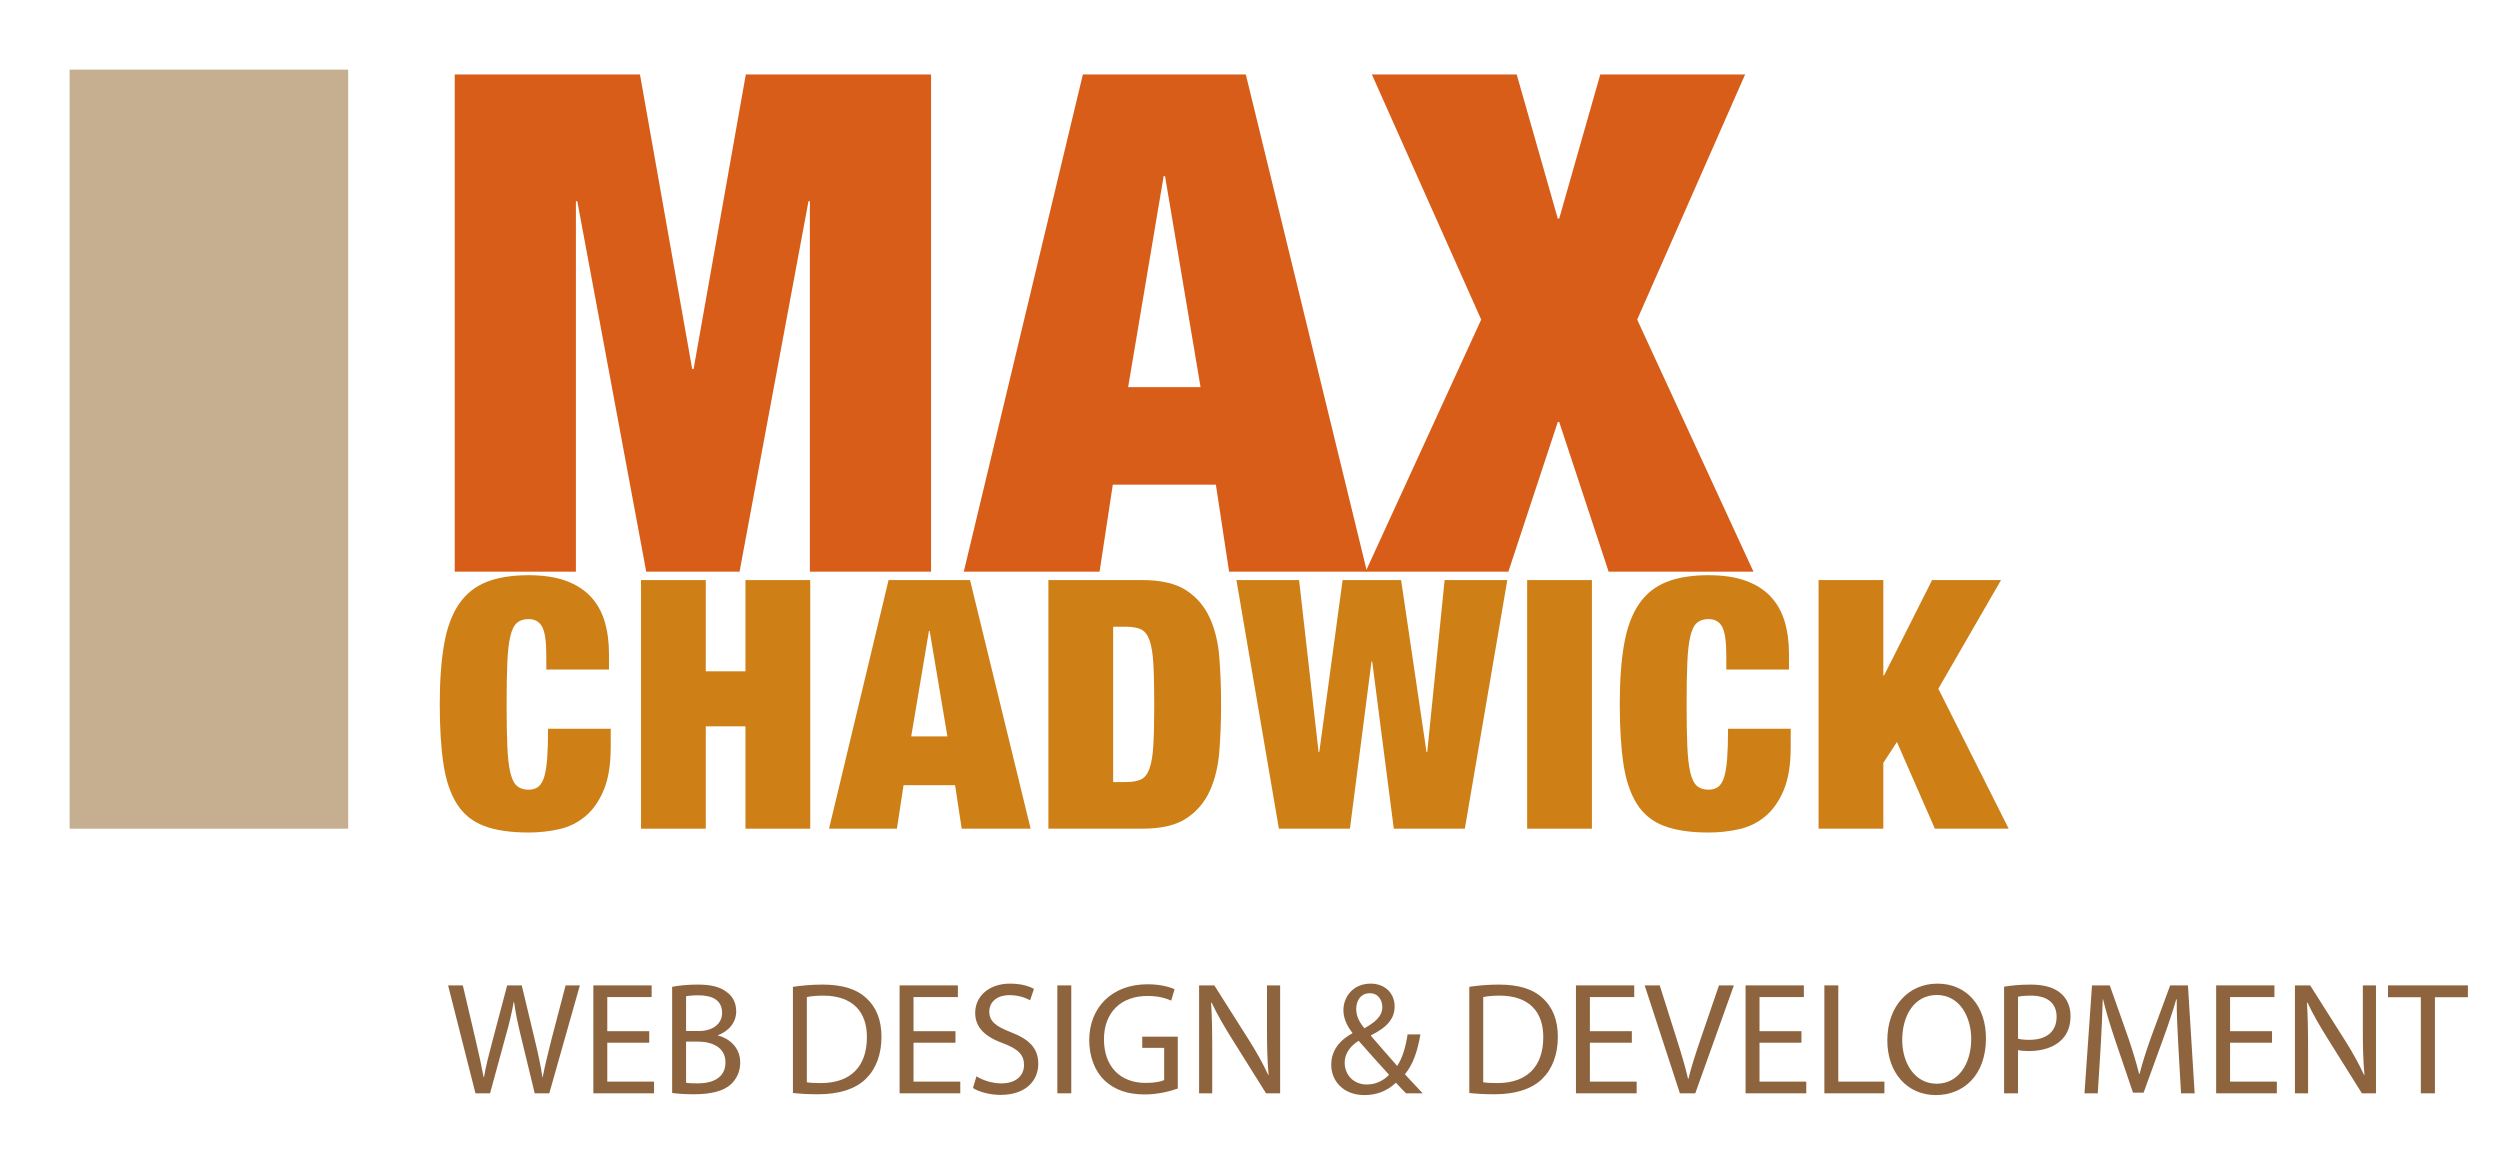
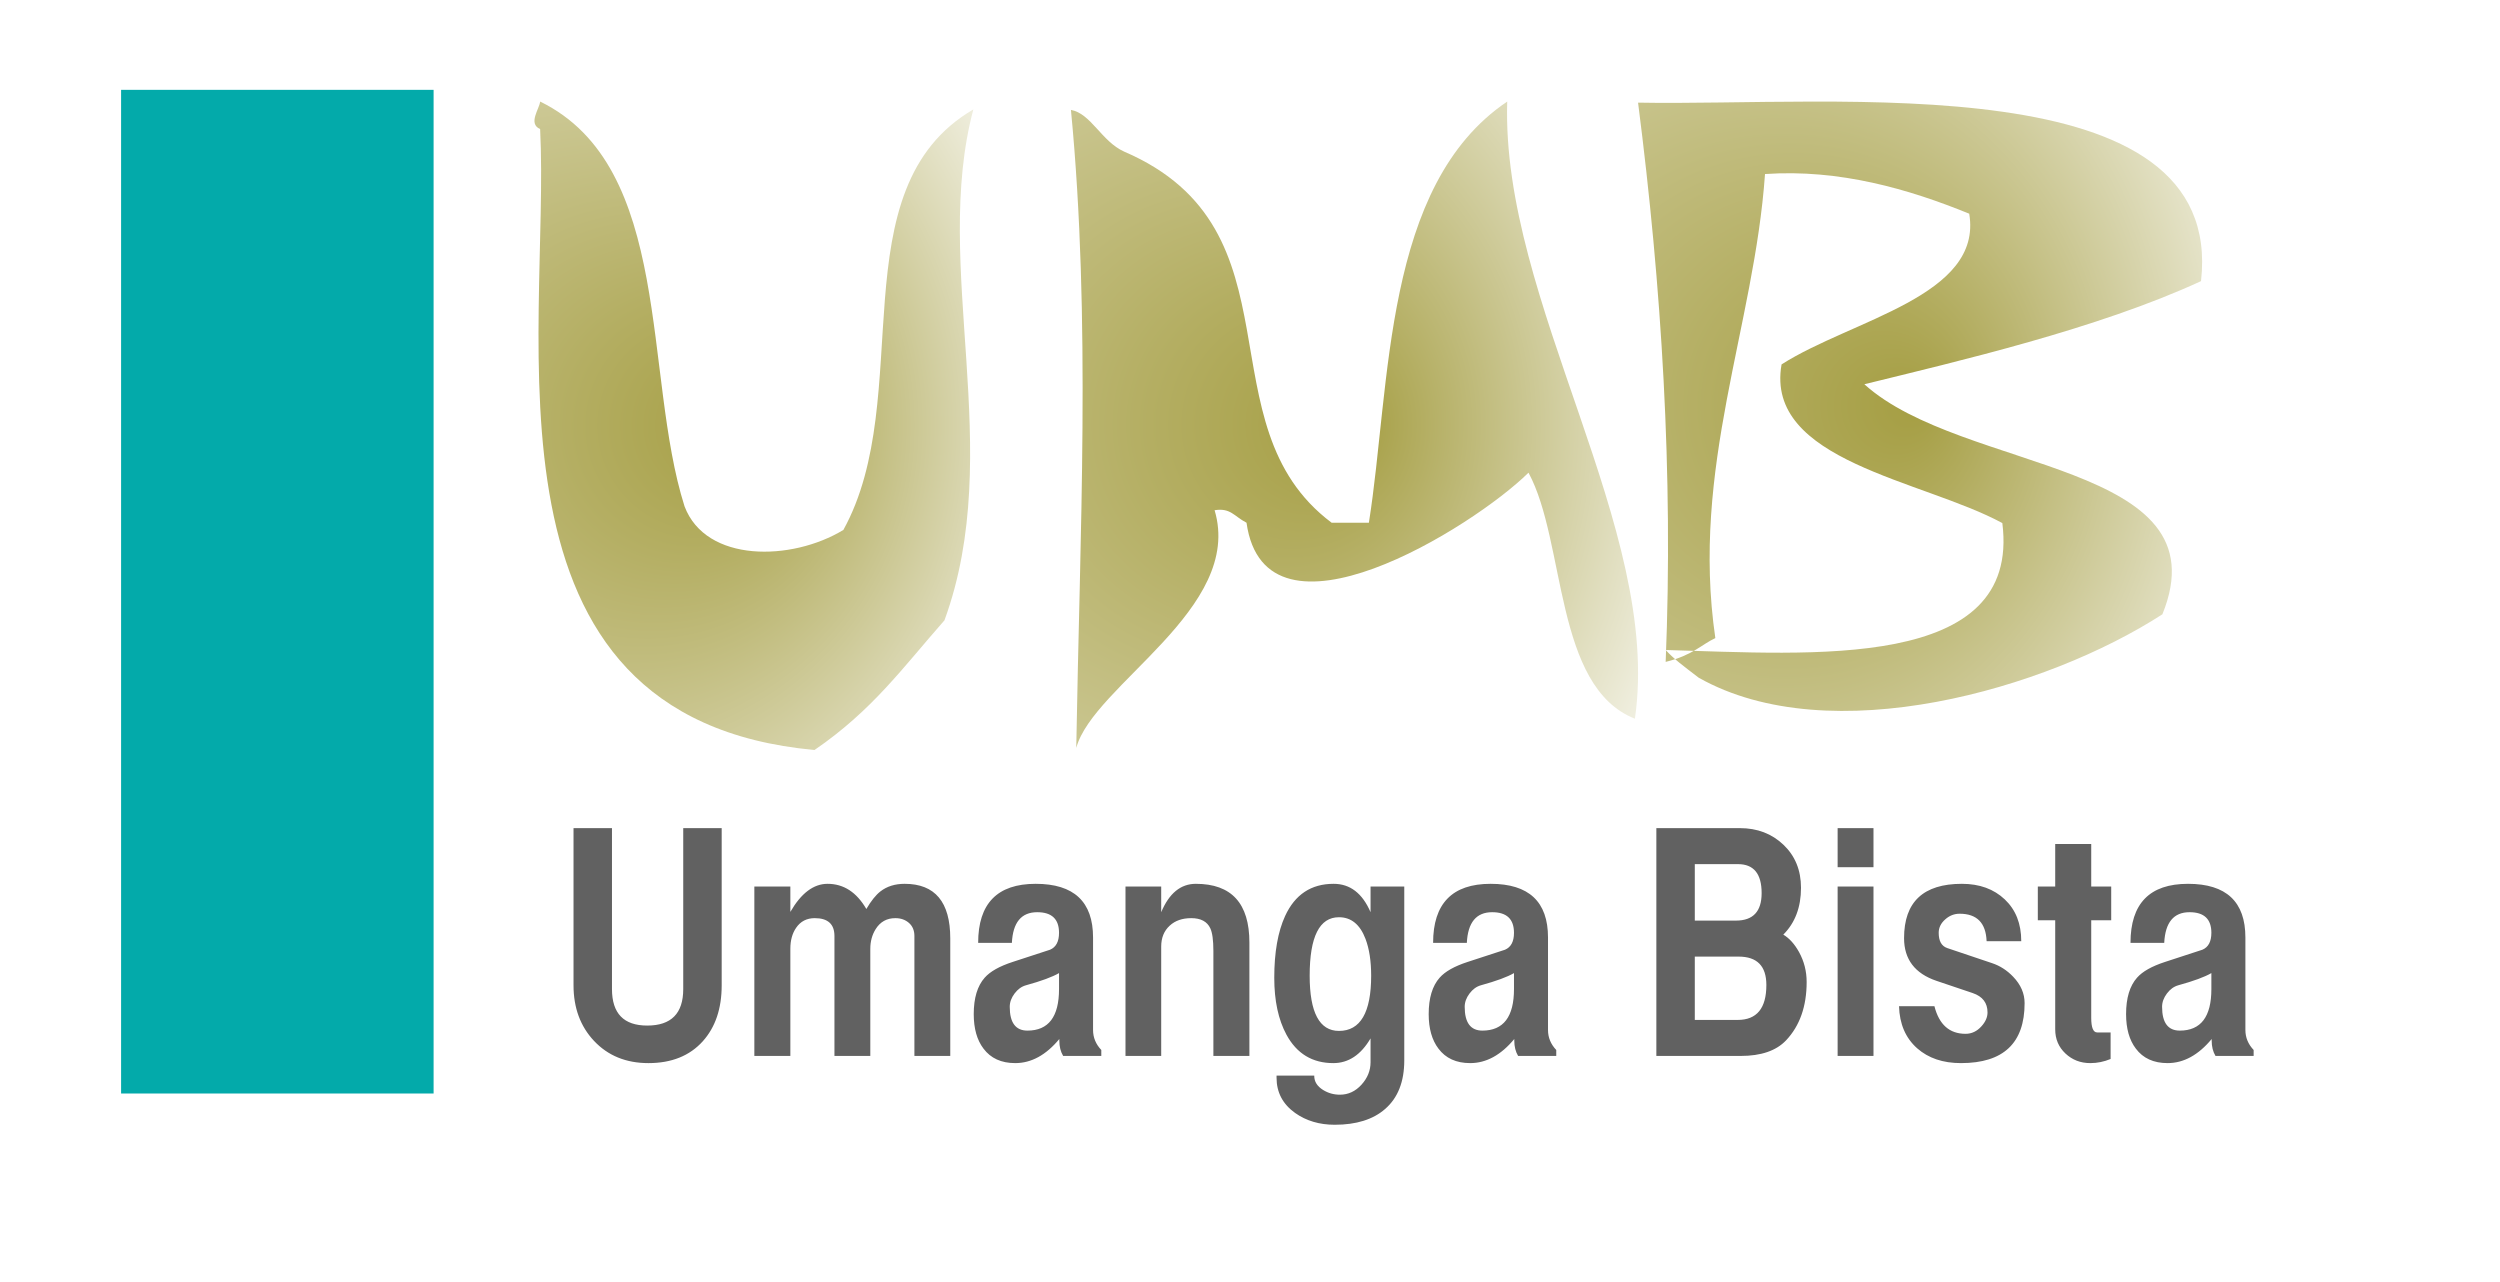
- <svg xmlns="http://www.w3.org/2000/svg" version="1.1" id="logo" x="0px" y="0px" width="215.4px" height="99.9px" viewBox="0 0 359 166.5" enable-background="new 0 0 359 166.5" xml:space="preserve">
-   <g>
-     <path fill="#D85D19" d="M91.899,10.695l7.5,42.3h0.2l7.5-42.3h26.6v71.4h-17.4v-53.2h-0.2l-9.9,53.2H92.8l-9.9-53.2h-0.2v53.2H65.3    v-71.4H91.899z" />
-     <path fill="#D85D19" d="M178.899,10.695l17.4,71.4h-19.8l-1.9-12.5h-14.8l-1.9,12.5h-19.5l17.1-71.4H178.899z M167.1,25.295    l-5.1,30.3h10.4l-5.1-30.3H167.1z" />
-     <path fill="#D85D19" d="M217.799,10.695l5.9,20.7h0.2l5.9-20.7h20.8l-15.5,35.2l16.699,36.2H231l-7.1-21.5h-0.2l-7.1,21.5h-20.5    l16.6-36.2l-15.7-35.2H217.799z" />
-   </g>
-   <g>
-     <path fill="#CE8017" d="M77.85,90c-0.4-0.733-1.05-1.1-1.95-1.1c-0.7,0-1.258,0.184-1.675,0.55c-0.417,0.367-0.734,1.017-0.95,1.95    c-0.217,0.934-0.358,2.192-0.425,3.775c-0.067,1.584-0.1,3.575-0.1,5.975s0.033,4.392,0.1,5.975    c0.066,1.583,0.208,2.842,0.425,3.775c0.216,0.934,0.533,1.583,0.95,1.95c0.417,0.367,0.975,0.55,1.675,0.55    c0.566,0,1.033-0.141,1.4-0.425c0.367-0.283,0.65-0.758,0.85-1.425c0.2-0.666,0.341-1.558,0.425-2.675    c0.083-1.116,0.125-2.525,0.125-4.225h9v2.65c0,2.5-0.334,4.55-1,6.15c-0.667,1.6-1.55,2.858-2.65,3.775    c-1.1,0.917-2.358,1.534-3.775,1.85c-1.417,0.316-2.875,0.475-4.375,0.475c-2.6,0-4.733-0.317-6.4-0.95    c-1.667-0.633-2.967-1.691-3.9-3.175c-0.934-1.482-1.575-3.4-1.925-5.75c-0.35-2.35-0.525-5.191-0.525-8.525    c0-3.4,0.208-6.283,0.625-8.65c0.417-2.366,1.125-4.283,2.125-5.75c1-1.466,2.316-2.525,3.95-3.175    c1.633-0.65,3.65-0.975,6.05-0.975c2.1,0,3.883,0.267,5.35,0.8c1.466,0.534,2.658,1.292,3.575,2.275    c0.916,0.984,1.583,2.167,2,3.55c0.416,1.383,0.625,2.942,0.625,4.675v2.25h-9v-2C78.45,92.117,78.25,90.733,77.85,90z" />
-     <path fill="#CE8017" d="M101.35,83.3v13.1h5.7V83.3h9.3V119h-9.3v-14.7h-5.7V119h-9.3V83.3H101.35z" />
-     <path fill="#CE8017" d="M139.299,83.3l8.7,35.7h-9.9l-0.95-6.25h-7.4l-0.95,6.25h-9.75l8.55-35.7H139.299z M133.399,90.6    l-2.55,15.15h5.2l-2.55-15.15H133.399z" />
-     <path fill="#CE8017" d="M164.049,83.3c2.7,0,4.8,0.492,6.3,1.475c1.5,0.984,2.625,2.3,3.375,3.95s1.208,3.55,1.375,5.7    c0.167,2.15,0.25,4.393,0.25,6.725c0,2.333-0.083,4.575-0.25,6.725c-0.167,2.15-0.625,4.05-1.375,5.7    c-0.75,1.65-1.875,2.967-3.375,3.95c-1.5,0.984-3.6,1.475-6.3,1.475h-13.5V83.3H164.049z M161.699,112.3    c0.9,0,1.616-0.125,2.15-0.375c0.533-0.25,0.941-0.775,1.225-1.575c0.283-0.8,0.466-1.933,0.55-3.4    c0.083-1.467,0.125-3.4,0.125-5.8s-0.042-4.333-0.125-5.8c-0.083-1.466-0.267-2.6-0.55-3.4c-0.284-0.8-0.692-1.325-1.225-1.575    c-0.534-0.25-1.25-0.375-2.15-0.375h-1.85v22.3H161.699z" />
-     <path fill="#CE8017" d="M201.199,83.3l3.65,24.7h0.1l2.5-24.7h9l-6.1,35.7h-10.2l-3.1-24h-0.1l-3.1,24h-10.2l-6.1-35.7h9l2.8,24.7    h0.1l3.35-24.7H201.199z" />
-     <path fill="#CE8017" d="M228.599,83.3V119h-9.3V83.3H228.599z" />
-     <path fill="#CE8017" d="M247.298,90c-0.4-0.733-1.05-1.1-1.95-1.1c-0.7,0-1.258,0.184-1.675,0.55    c-0.417,0.367-0.734,1.017-0.95,1.95c-0.217,0.934-0.358,2.192-0.425,3.775c-0.067,1.584-0.1,3.575-0.1,5.975    s0.033,4.392,0.1,5.975c0.066,1.583,0.208,2.842,0.425,3.775c0.216,0.934,0.533,1.583,0.95,1.95c0.417,0.367,0.975,0.55,1.675,0.55    c0.566,0,1.033-0.141,1.4-0.425c0.367-0.283,0.65-0.758,0.85-1.425c0.2-0.666,0.341-1.558,0.425-2.675    c0.083-1.116,0.125-2.525,0.125-4.225h9v2.65c0,2.5-0.334,4.55-1,6.15c-0.667,1.6-1.55,2.858-2.65,3.775    c-1.1,0.917-2.358,1.534-3.775,1.85c-1.417,0.316-2.875,0.475-4.375,0.475c-2.6,0-4.733-0.317-6.4-0.95    c-1.667-0.633-2.967-1.691-3.9-3.175c-0.934-1.482-1.575-3.4-1.925-5.75c-0.35-2.35-0.525-5.191-0.525-8.525    c0-3.4,0.208-6.283,0.625-8.65c0.417-2.366,1.125-4.283,2.125-5.75c1-1.466,2.316-2.525,3.95-3.175    c1.633-0.65,3.65-0.975,6.05-0.975c2.1,0,3.883,0.267,5.35,0.8c1.466,0.534,2.658,1.292,3.575,2.275    c0.916,0.984,1.583,2.167,2,3.55c0.416,1.383,0.625,2.942,0.625,4.675v2.25h-9v-2C247.898,92.117,247.698,90.733,247.298,90z" />
-     <path fill="#CE8017" d="M270.447,83.3V97h0.101l6.899-13.7h9.9l-9,15.6l10.1,20.1h-10.6l-5.449-12.45l-1.951,3V119h-9.299V83.3    H270.447z" />
-   </g>
-   <rect x="10" y="10" fill="#C6AF91" width="40" height="109" id="indicator" />
-   <g>
-     <path fill="#8E643F" d="M68.277,157l-3.932-15.499h2.116l1.84,7.841c0.459,1.932,0.874,3.863,1.149,5.358h0.046    c0.253-1.541,0.736-3.38,1.265-5.381l2.069-7.818h2.093l1.885,7.864c0.437,1.839,0.851,3.679,1.081,5.312h0.046    c0.322-1.702,0.759-3.426,1.242-5.358l2.046-7.818h2.047L78.878,157h-2.093l-1.955-8.071c-0.483-1.978-0.805-3.495-1.012-5.059    h-0.046c-0.276,1.541-0.621,3.059-1.196,5.059L70.37,157H68.277z" />
-     <path fill="#8E643F" d="M93.231,149.733h-6.025v5.588h6.715V157h-8.715v-15.499h8.37v1.679h-6.37v4.898h6.025V149.733z" />
-     <path fill="#8E643F" d="M96.521,141.708c0.874-0.184,2.253-0.322,3.656-0.322c2,0,3.288,0.345,4.254,1.127    c0.805,0.598,1.288,1.518,1.288,2.736c0,1.495-0.989,2.806-2.622,3.403v0.046c1.472,0.368,3.196,1.587,3.196,3.886    c0,1.333-0.529,2.346-1.311,3.104c-1.081,0.989-2.829,1.449-5.358,1.449c-1.38,0-2.438-0.092-3.104-0.184V141.708z M98.521,148.055    h1.817c2.115,0,3.357-1.104,3.357-2.599c0-1.816-1.379-2.529-3.403-2.529c-0.919,0-1.448,0.069-1.771,0.138V148.055z     M98.521,155.482c0.391,0.069,0.966,0.092,1.679,0.092c2.07,0,3.978-0.759,3.978-3.012c0-2.116-1.816-2.989-4.001-2.989h-1.656    V155.482z" />
-     <path fill="#8E643F" d="M113.863,141.708c1.219-0.184,2.667-0.322,4.254-0.322c2.875,0,4.921,0.667,6.278,1.932    c1.38,1.265,2.185,3.059,2.185,5.565c0,2.529-0.782,4.599-2.23,6.024c-1.449,1.449-3.84,2.231-6.853,2.231    c-1.426,0-2.622-0.069-3.633-0.184V141.708z M115.863,155.414c0.506,0.092,1.242,0.115,2.024,0.115    c4.277,0,6.599-2.392,6.599-6.577c0.023-3.656-2.046-5.979-6.277-5.979c-1.035,0-1.817,0.092-2.346,0.207V155.414z" />
-     <path fill="#8E643F" d="M137.206,149.733h-6.025v5.588h6.715V157h-8.715v-15.499h8.37v1.679h-6.37v4.898h6.025V149.733z" />
-     <path fill="#8E643F" d="M140.22,154.562c0.897,0.552,2.208,1.012,3.587,1.012c2.046,0,3.242-1.081,3.242-2.645    c0-1.448-0.828-2.276-2.92-3.081c-2.529-0.897-4.093-2.208-4.093-4.392c0-2.415,2-4.208,5.013-4.208    c1.586,0,2.736,0.368,3.426,0.759l-0.552,1.633c-0.506-0.276-1.541-0.736-2.943-0.736c-2.115,0-2.92,1.265-2.92,2.322    c0,1.449,0.943,2.162,3.082,2.989c2.622,1.012,3.955,2.276,3.955,4.553c0,2.391-1.771,4.461-5.427,4.461    c-1.495,0-3.127-0.437-3.955-0.989L140.22,154.562z" />
-     <path fill="#8E643F" d="M153.835,141.501V157h-2v-15.499H153.835z" />
-     <path fill="#8E643F" d="M169.128,156.31c-0.896,0.322-2.667,0.851-4.76,0.851c-2.346,0-4.277-0.598-5.795-2.047    c-1.333-1.288-2.162-3.357-2.162-5.771c0.023-4.622,3.196-8.002,8.394-8.002c1.793,0,3.196,0.391,3.863,0.713l-0.483,1.633    c-0.828-0.368-1.862-0.667-3.426-0.667c-3.771,0-6.231,2.346-6.231,6.231c0,3.932,2.369,6.255,5.979,6.255    c1.311,0,2.208-0.184,2.667-0.414v-4.622h-3.15v-1.609h5.105V156.31z" />
-     <path fill="#8E643F" d="M172.19,157v-15.499h2.185l4.967,7.841c1.15,1.816,2.047,3.449,2.783,5.036l0.046-0.023    c-0.184-2.069-0.23-3.955-0.23-6.37v-6.484h1.886V157h-2.024l-4.921-7.864c-1.081-1.725-2.115-3.495-2.897-5.174l-0.069,0.023    c0.115,1.955,0.161,3.817,0.161,6.393V157H172.19z" />
-     <path fill="#8E643F" d="M201.904,157c-0.437-0.437-0.851-0.874-1.449-1.518c-1.334,1.242-2.829,1.771-4.53,1.771    c-3.012,0-4.76-2.023-4.76-4.346c0-2.115,1.265-3.564,3.035-4.53v-0.069c-0.805-1.012-1.288-2.139-1.288-3.243    c0-1.885,1.357-3.817,3.932-3.817c1.932,0,3.426,1.288,3.426,3.288c0,1.633-0.943,2.92-3.403,4.139v0.069    c1.311,1.518,2.783,3.219,3.771,4.323c0.712-1.081,1.195-2.576,1.495-4.53h1.839c-0.414,2.437-1.081,4.369-2.23,5.726    c0.828,0.874,1.633,1.748,2.552,2.736H201.904z M199.466,154.333c-0.92-1.012-2.645-2.897-4.369-4.875c-0.828,0.529-2,1.518-2,3.15    c0,1.771,1.311,3.127,3.173,3.127C197.604,155.735,198.73,155.137,199.466,154.333z M194.752,144.882    c0,1.104,0.506,1.955,1.172,2.782c1.564-0.897,2.576-1.725,2.576-3.035c0-0.943-0.529-2.001-1.793-2.001    C195.419,142.628,194.752,143.686,194.752,144.882z" />
-     <path fill="#8E643F" d="M210.99,141.708c1.219-0.184,2.667-0.322,4.254-0.322c2.875,0,4.921,0.667,6.278,1.932    c1.38,1.265,2.185,3.059,2.185,5.565c0,2.529-0.782,4.599-2.23,6.024c-1.449,1.449-3.84,2.231-6.853,2.231    c-1.426,0-2.622-0.069-3.633-0.184V141.708z M212.991,155.414c0.506,0.092,1.242,0.115,2.024,0.115    c4.277,0,6.599-2.392,6.599-6.577c0.023-3.656-2.046-5.979-6.277-5.979c-1.035,0-1.817,0.092-2.346,0.207V155.414z" />
-     <path fill="#8E643F" d="M234.333,149.733h-6.025v5.588h6.715V157h-8.715v-15.499h8.37v1.679h-6.37v4.898h6.025V149.733z" />
-     <path fill="#8E643F" d="M241.233,157l-5.059-15.499h2.162l2.415,7.634c0.667,2.092,1.242,3.978,1.656,5.795h0.046    c0.437-1.794,1.081-3.749,1.771-5.772l2.622-7.657h2.139L243.441,157H241.233z" />
-     <path fill="#8E643F" d="M258.689,149.733h-6.025v5.588h6.715V157h-8.715v-15.499h8.37v1.679h-6.37v4.898h6.025V149.733z" />
-     <path fill="#8E643F" d="M261.98,141.501h2v13.82h6.623V157h-8.624V141.501z" />
-     <path fill="#8E643F" d="M285.184,149.09c0,5.335-3.242,8.163-7.197,8.163c-4.093,0-6.967-3.173-6.967-7.864    c0-4.921,3.059-8.14,7.197-8.14C282.447,141.249,285.184,144.491,285.184,149.09z M273.158,149.343    c0,3.311,1.793,6.277,4.943,6.277c3.174,0,4.967-2.92,4.967-6.438c0-3.081-1.609-6.301-4.943-6.301    C274.813,142.881,273.158,145.939,273.158,149.343z" />
-     <path fill="#8E643F" d="M287.785,141.686c0.967-0.161,2.23-0.299,3.841-0.299c1.978,0,3.427,0.46,4.346,1.288    c0.851,0.736,1.356,1.862,1.356,3.242c0,1.403-0.414,2.506-1.195,3.311c-1.058,1.127-2.782,1.702-4.736,1.702    c-0.599,0-1.15-0.023-1.61-0.138V157h-2.001V141.686z M289.786,149.159c0.437,0.115,0.989,0.161,1.655,0.161    c2.415,0,3.887-1.173,3.887-3.312c0-2.046-1.449-3.035-3.656-3.035c-0.874,0-1.541,0.069-1.886,0.161V149.159z" />
-     <path fill="#8E643F" d="M312.807,150.193c-0.114-2.162-0.252-4.76-0.229-6.691h-0.069c-0.528,1.816-1.172,3.748-1.954,5.887    l-2.736,7.52H306.3l-2.507-7.381c-0.735-2.185-1.356-4.186-1.793-6.025h-0.047c-0.045,1.932-0.16,4.53-0.299,6.853L301.24,157    h-1.908l1.081-15.499h2.552l2.645,7.496c0.645,1.909,1.174,3.61,1.564,5.22h0.068c0.391-1.564,0.943-3.266,1.633-5.22l2.76-7.496    h2.553L315.152,157h-1.954L312.807,150.193z" />
-     <path fill="#8E643F" d="M326.263,149.733h-6.024v5.588h6.715V157h-8.715v-15.499h8.37v1.679h-6.37v4.898h6.024V149.733z" />
-     <path fill="#8E643F" d="M329.554,157v-15.499h2.185l4.967,7.841c1.149,1.816,2.046,3.449,2.782,5.036l0.046-0.023    c-0.184-2.069-0.23-3.955-0.23-6.37v-6.484h1.886V157h-2.023l-4.921-7.864c-1.081-1.725-2.115-3.495-2.897-5.174l-0.068,0.023    c0.114,1.955,0.16,3.817,0.16,6.393V157H329.554z" />
-     <path fill="#8E643F" d="M347.631,143.203h-4.715v-1.702h11.475v1.702h-4.736V157h-2.023V143.203z" />
+ <svg xmlns="http://www.w3.org/2000/svg" version="1.1" width="320" height="164">
+   <g id="Layer1">
+     <g id="Shape1">
+       <path id="shapePath1" d="M15.5,11.5 L55.5,11.5 L55.5,139.969 L15.5,139.969 L15.5,11.5 Z" style="stroke:none;fill-rule:evenodd;fill:#03aaaa;fill-opacity:1;" />
+     </g>
+     <g id="Shape2">
+       <path id="shapePath2" d="M96.5,79.5 Z" style="stroke:none;fill-rule:evenodd;fill:#03aaaa;fill-opacity:1;" />
+     </g>
+     <g id="Shape3">
+       <path id="shapePath3" d="M69.137,16.521 C70.459,42.779 59.96,91.934 104.256,96 C111.68,90.912 115.509,85.514 120.892,79.4 C128.802,57.734 119.224,34.13 124.589,14.006 C107.171,24.169 117.357,50.777 107.953,67.831 C101.312,71.865 90.352,72.045 87.621,64.812 C82.275,47.968 86.203,21.329 69.137,13 C69.062,13.914 67.542,15.823 69.137,16.521 Z" style="stroke:none;fill-rule:evenodd;fill:url(#radialGradientFill3);fill-opacity:1;" />
+       <defs>
+         <radialGradient id="radialGradientFill3" gradientUnits="userSpaceOnUse" cx="48.442" cy="54.5" r="96.116" fx="96.5" fy="54.5">
+           <stop offset="0" stop-color="#a59e43" stop-opacity="1" />
+           <stop offset="1" stop-color="#ffffff" stop-opacity="1" />
+         </radialGradient>
+       </defs>
+     </g>
+     <g id="Shape4">
+       <path id="shapePath4" d="M137.761,95.731 C138.21,68.571 139.664,40.855 137.08,14.068 C139.655,14.53 140.992,18.101 143.89,19.405 C167.152,29.403 153.669,54.338 170.45,66.909 L175.217,66.909 C178.026,49.222 177.041,23.707 192.924,13 C192.125,38.665 212.785,67.62 209.269,91.995 C198.912,87.917 200.457,69.387 195.648,60.504 C188.555,67.506 161.969,84.056 159.554,66.909 C157.936,66.07 157.526,64.982 155.468,65.308 C159.233,77.909 139.921,87.688 137.761,95.731 Z" style="stroke:none;fill-rule:evenodd;fill:url(#radialGradientFill4);fill-opacity:1;" />
+       <defs>
+         <radialGradient id="radialGradientFill4" gradientUnits="userSpaceOnUse" cx="120.256" cy="54.366" r="106.24" fx="173.376" fy="54.366">
+           <stop offset="0" stop-color="#a59e43" stop-opacity="1" />
+           <stop offset="1" stop-color="#ffffff" stop-opacity="1" />
+         </radialGradient>
+       </defs>
+     </g>
+     <g id="Shape5">
+       <path id="shapePath5" d="M213.205,84.722 C214.193,60.608 212.695,36.694 209.672,13.137 C234.924,13.629 284.882,8.153 281.731,35.984 C268.463,42.109 250.609,46.234 238.637,49.184 C251.223,60.572 284.754,59.031 276.786,78.63 C261.953,88.228 234.254,96.225 217.443,86.754 C215.405,85.191 214.239,84.338 213.205,83.2 C231.794,83.695 258.709,85.986 256.299,66.953 C246.09,61.422 225.861,59.038 228.04,46.645 C237.012,40.908 253.842,37.909 252.06,27.353 C244.357,24.213 235.476,21.618 225.921,22.276 C224.547,41.839 216.375,59.904 219.563,81.677 C217.794,82.493 216.696,83.865 213.205,84.722 Z" style="stroke:none;fill-rule:evenodd;fill:url(#radialGradientFill5);fill-opacity:1;" />
+       <defs>
+         <radialGradient id="radialGradientFill5" gradientUnits="userSpaceOnUse" cx="190.669" cy="52" r="110.208" fx="245.773" fy="52">
+           <stop offset="0" stop-color="#a59e43" stop-opacity="1" />
+           <stop offset="1" stop-color="#ffffff" stop-opacity="1" />
+         </radialGradient>
+       </defs>
+     </g>
+     <g id="Shape6">
+       <path id="shapePath6" d="M92.376,126.117 C92.376,129.099 91.569,131.488 89.954,133.285 C88.274,135.147 85.957,136.078 83.001,136.078 C80.136,136.078 77.812,135.128 76.028,133.227 C74.283,131.365 73.411,128.995 73.411,126.117 L73.411,106 L78.333,106 L78.333,126.605 C78.333,129.717 79.837,131.273 82.845,131.273 C85.918,131.273 87.454,129.717 87.454,126.605 L87.454,106 L92.376,106 L92.376,126.117 M121.634,135.16 L117.044,135.16 L117.044,119.809 C117.044,119.105 116.813,118.549 116.351,118.139 C115.888,117.729 115.306,117.523 114.602,117.523 C113.509,117.523 112.669,117.992 112.083,118.93 C111.627,119.659 111.399,120.499 111.399,121.449 L111.399,135.16 L106.809,135.16 L106.809,119.809 C106.809,118.285 105.97,117.523 104.29,117.523 C103.261,117.523 102.467,117.934 101.907,118.754 C101.412,119.47 101.165,120.368 101.165,121.449 L101.165,135.16 L96.556,135.16 L96.556,113.48 L101.165,113.48 L101.165,116.723 C102.545,114.327 104.134,113.129 105.931,113.129 C107.988,113.129 109.642,114.203 110.892,116.352 C111.504,115.31 112.102,114.561 112.688,114.105 C113.522,113.454 114.557,113.129 115.794,113.129 C119.687,113.129 121.634,115.46 121.634,120.121 L121.634,135.16 M140.966,135.16 L136.083,135.16 C135.757,134.613 135.595,133.962 135.595,133.207 L135.595,132.992 C133.889,135.049 132.007,136.078 129.95,136.078 C128.166,136.078 126.812,135.46 125.888,134.223 C125.054,133.129 124.638,131.658 124.638,129.809 C124.638,127.751 125.106,126.195 126.044,125.141 C126.747,124.346 127.938,123.676 129.618,123.129 L134.403,121.566 C135.171,121.241 135.556,120.518 135.556,119.398 C135.556,117.641 134.625,116.762 132.763,116.762 C130.731,116.762 129.651,118.07 129.52,120.688 L125.204,120.688 C125.204,115.648 127.658,113.129 132.567,113.129 C137.463,113.129 139.911,115.421 139.911,120.004 L139.911,131.84 C139.911,132.803 140.263,133.656 140.966,134.398 L140.966,135.16 M135.556,126.605 L135.556,124.555 C134.709,125.049 133.296,125.57 131.317,126.117 C130.757,126.273 130.272,126.625 129.862,127.172 C129.452,127.719 129.247,128.285 129.247,128.871 C129.247,130.902 130.002,131.918 131.513,131.918 C134.208,131.918 135.556,130.147 135.556,126.605 M159.923,135.16 L155.313,135.16 L155.313,121.723 C155.313,120.355 155.183,119.392 154.923,118.832 C154.519,117.96 153.705,117.523 152.481,117.523 C151.336,117.523 150.418,117.842 149.727,118.48 C148.998,119.145 148.634,120.036 148.634,121.156 L148.634,135.16 L144.063,135.16 L144.063,113.48 L148.634,113.48 L148.634,116.762 C149.649,114.34 151.127,113.129 153.067,113.129 C157.638,113.129 159.923,115.635 159.923,120.648 L159.923,135.16 M179.747,135.727 C179.747,138.461 178.927,140.538 177.286,141.957 C175.75,143.298 173.601,143.969 170.841,143.969 C168.888,143.969 167.201,143.467 165.782,142.465 C164.194,141.332 163.399,139.828 163.399,137.953 L163.399,137.68 L168.224,137.68 L168.224,137.719 C168.224,138.448 168.601,139.047 169.356,139.516 C170.007,139.919 170.724,140.121 171.505,140.121 C172.573,140.121 173.494,139.695 174.268,138.842 C175.043,137.989 175.431,137.029 175.431,135.961 L175.431,132.914 C174.194,135.023 172.605,136.078 170.665,136.078 C167.983,136.078 165.984,134.867 164.669,132.445 C163.627,130.518 163.106,128.09 163.106,125.16 C163.106,121.905 163.569,119.268 164.493,117.25 C165.756,114.503 167.826,113.129 170.704,113.129 C172.813,113.129 174.389,114.34 175.431,116.762 L175.431,113.48 L179.747,113.48 L179.747,135.727 M175.509,124.887 C175.509,123.025 175.268,121.456 174.786,120.18 C174.083,118.331 172.95,117.406 171.388,117.406 C168.888,117.406 167.638,119.9 167.638,124.887 C167.638,129.6 168.888,131.957 171.388,131.957 C174.135,131.957 175.509,129.6 175.509,124.887 M199.2,135.16 L194.317,135.16 C193.992,134.613 193.829,133.962 193.829,133.207 L193.829,132.992 C192.123,135.049 190.242,136.078 188.184,136.078 C186.401,136.078 185.046,135.46 184.122,134.223 C183.289,133.129 182.872,131.658 182.872,129.809 C182.872,127.751 183.341,126.195 184.278,125.141 C184.981,124.346 186.173,123.676 187.852,123.129 L192.638,121.566 C193.406,121.241 193.79,120.518 193.79,119.398 C193.79,117.641 192.859,116.762 190.997,116.762 C188.966,116.762 187.885,118.07 187.755,120.688 L183.438,120.688 C183.438,115.648 185.893,113.129 190.802,113.129 C195.698,113.129 198.145,115.421 198.145,120.004 L198.145,131.84 C198.145,132.803 198.497,133.656 199.2,134.398 L199.2,135.16 M193.79,126.605 L193.79,124.555 C192.944,125.049 191.531,125.57 189.552,126.117 C188.992,126.273 188.507,126.625 188.097,127.172 C187.686,127.719 187.481,128.285 187.481,128.871 C187.481,130.902 188.237,131.918 189.747,131.918 C192.442,131.918 193.79,130.147 193.79,126.605 M231.251,125.688 C231.251,128.812 230.372,131.306 228.614,133.168 C227.351,134.496 225.418,135.16 222.813,135.16 L212.013,135.16 L212.013,106 L222.696,106 C224.936,106 226.801,106.713 228.292,108.139 C229.783,109.564 230.528,111.397 230.528,113.637 C230.528,116.124 229.773,118.122 228.263,119.633 C229.031,120.089 229.701,120.831 230.274,121.859 C230.925,123.044 231.251,124.32 231.251,125.688 M225.489,114.32 C225.489,111.846 224.48,110.609 222.462,110.609 L216.934,110.609 L216.934,117.836 L222.208,117.836 C224.395,117.836 225.489,116.664 225.489,114.32 M226.095,126.078 C226.095,123.656 224.91,122.445 222.54,122.445 L216.934,122.445 L216.934,130.551 L222.423,130.551 C224.871,130.551 226.095,129.06 226.095,126.078 M239.806,111 L235.216,111 L235.216,106 L239.806,106 L239.806,111 M239.806,135.16 L235.216,135.16 L235.216,113.48 L239.806,113.48 L239.806,135.16 M259.149,128.402 C259.149,133.52 256.435,136.078 251.005,136.078 C248.7,136.078 246.832,135.447 245.399,134.184 C243.915,132.868 243.14,131.072 243.075,128.793 L247.606,128.793 C248.205,131.15 249.533,132.328 251.591,132.328 C252.372,132.328 253.049,132.009 253.622,131.371 C254.143,130.798 254.403,130.206 254.403,129.594 C254.403,128.37 253.772,127.543 252.509,127.113 L247.88,125.551 C245.106,124.613 243.72,122.79 243.72,120.082 C243.72,115.447 246.187,113.129 251.122,113.129 C253.375,113.129 255.204,113.793 256.61,115.121 C258.017,116.449 258.72,118.233 258.72,120.473 L254.286,120.473 C254.195,118.129 253.043,116.957 250.829,116.957 C250.152,116.957 249.546,117.191 249.013,117.66 C248.44,118.155 248.153,118.734 248.153,119.398 C248.153,120.453 248.518,121.104 249.247,121.352 L254.989,123.285 C256.005,123.624 256.903,124.203 257.685,125.023 C258.661,126.039 259.149,127.165 259.149,128.402 M270.235,117.797 L267.677,117.797 L267.677,130.277 C267.677,131.527 267.931,132.152 268.438,132.152 L270.157,132.152 L270.157,135.551 C269.311,135.902 268.445,136.078 267.56,136.078 C266.31,136.078 265.248,135.668 264.376,134.848 C263.504,134.027 263.067,132.999 263.067,131.762 L263.067,117.797 L260.841,117.797 L260.841,113.48 L263.067,113.48 L263.067,108.031 L267.677,108.031 L267.677,113.48 L270.235,113.48 L270.235,117.797 M288.466,135.16 L283.583,135.16 C283.257,134.613 283.095,133.962 283.095,133.207 L283.095,132.992 C281.389,135.049 279.507,136.078 277.45,136.078 C275.666,136.078 274.312,135.46 273.388,134.223 C272.554,133.129 272.138,131.658 272.138,129.809 C272.138,127.751 272.606,126.195 273.544,125.141 C274.247,124.346 275.438,123.676 277.118,123.129 L281.903,121.566 C282.671,121.241 283.056,120.518 283.056,119.398 C283.056,117.641 282.125,116.762 280.263,116.762 C278.231,116.762 277.151,118.07 277.02,120.688 L272.704,120.688 C272.704,115.648 275.158,113.129 280.067,113.129 C284.963,113.129 287.411,115.421 287.411,120.004 L287.411,131.84 C287.411,132.803 287.763,133.656 288.466,134.398 L288.466,135.16 M283.056,126.605 L283.056,124.555 C282.209,125.049 280.796,125.57 278.817,126.117 C278.257,126.273 277.772,126.625 277.362,127.172 C276.952,127.719 276.747,128.285 276.747,128.871 C276.747,130.902 277.502,131.918 279.013,131.918 C281.708,131.918 283.056,130.147 283.056,126.605 " style="stroke:none;fill-rule:nonzero;fill:#616161;fill-opacity:1;" />
+     </g>
  </g>
</svg>
